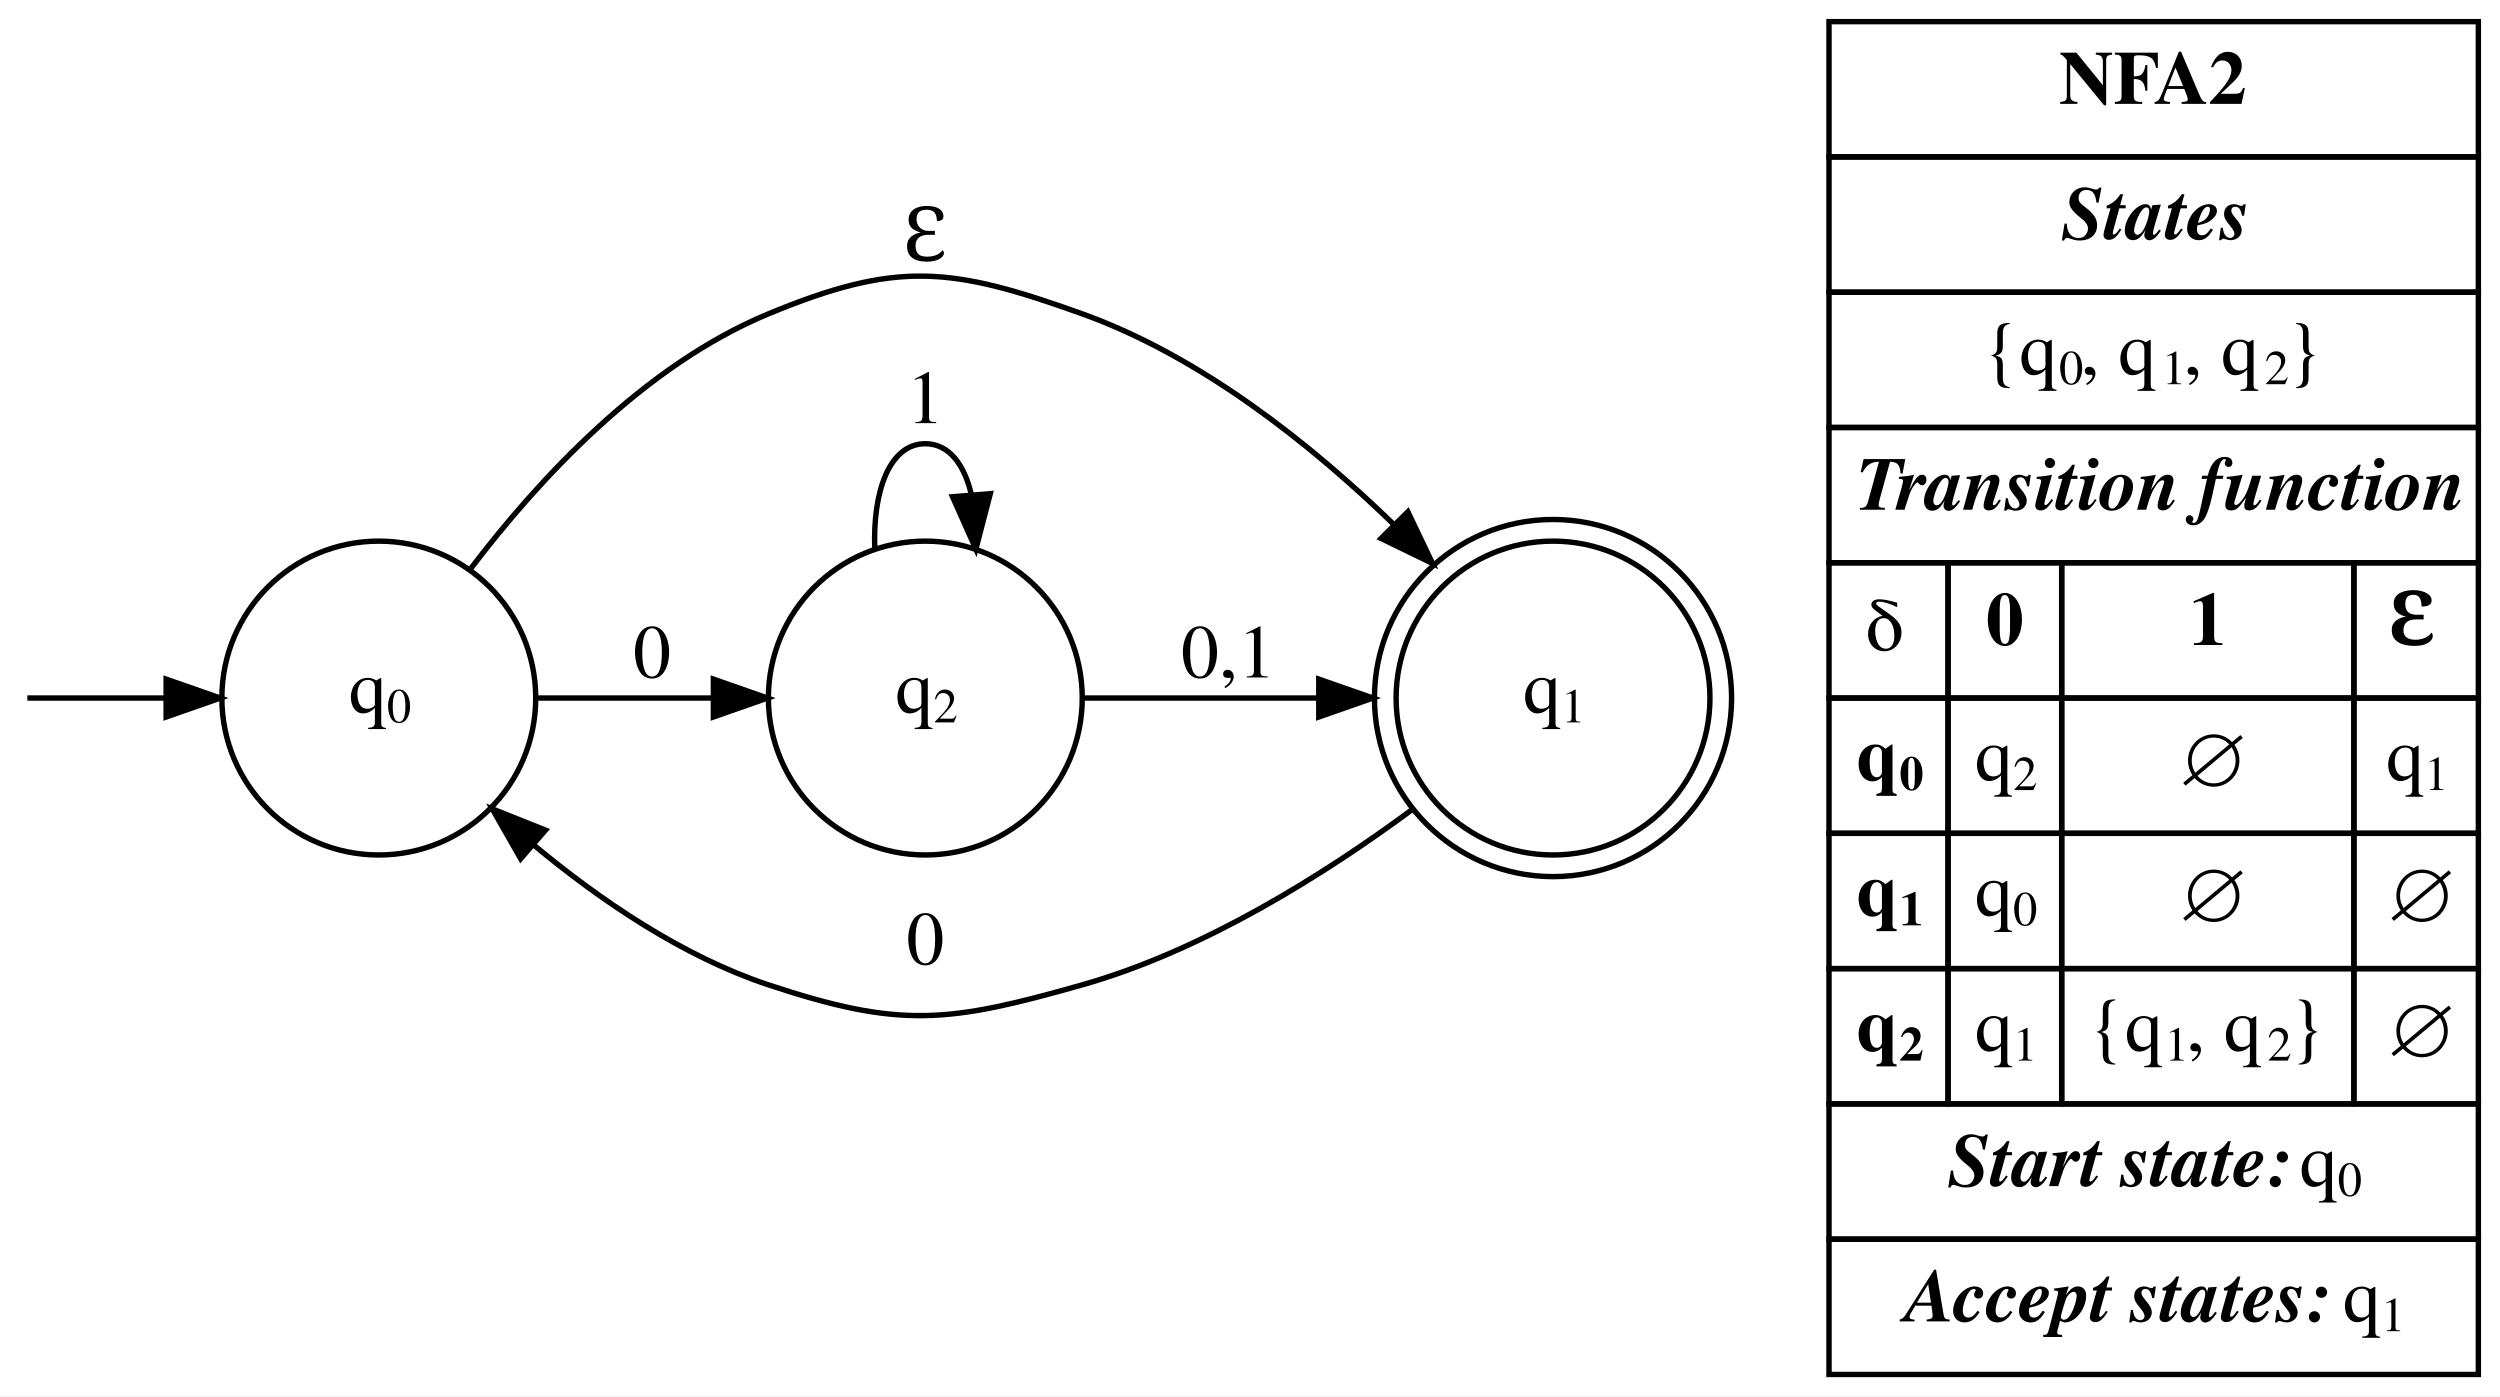
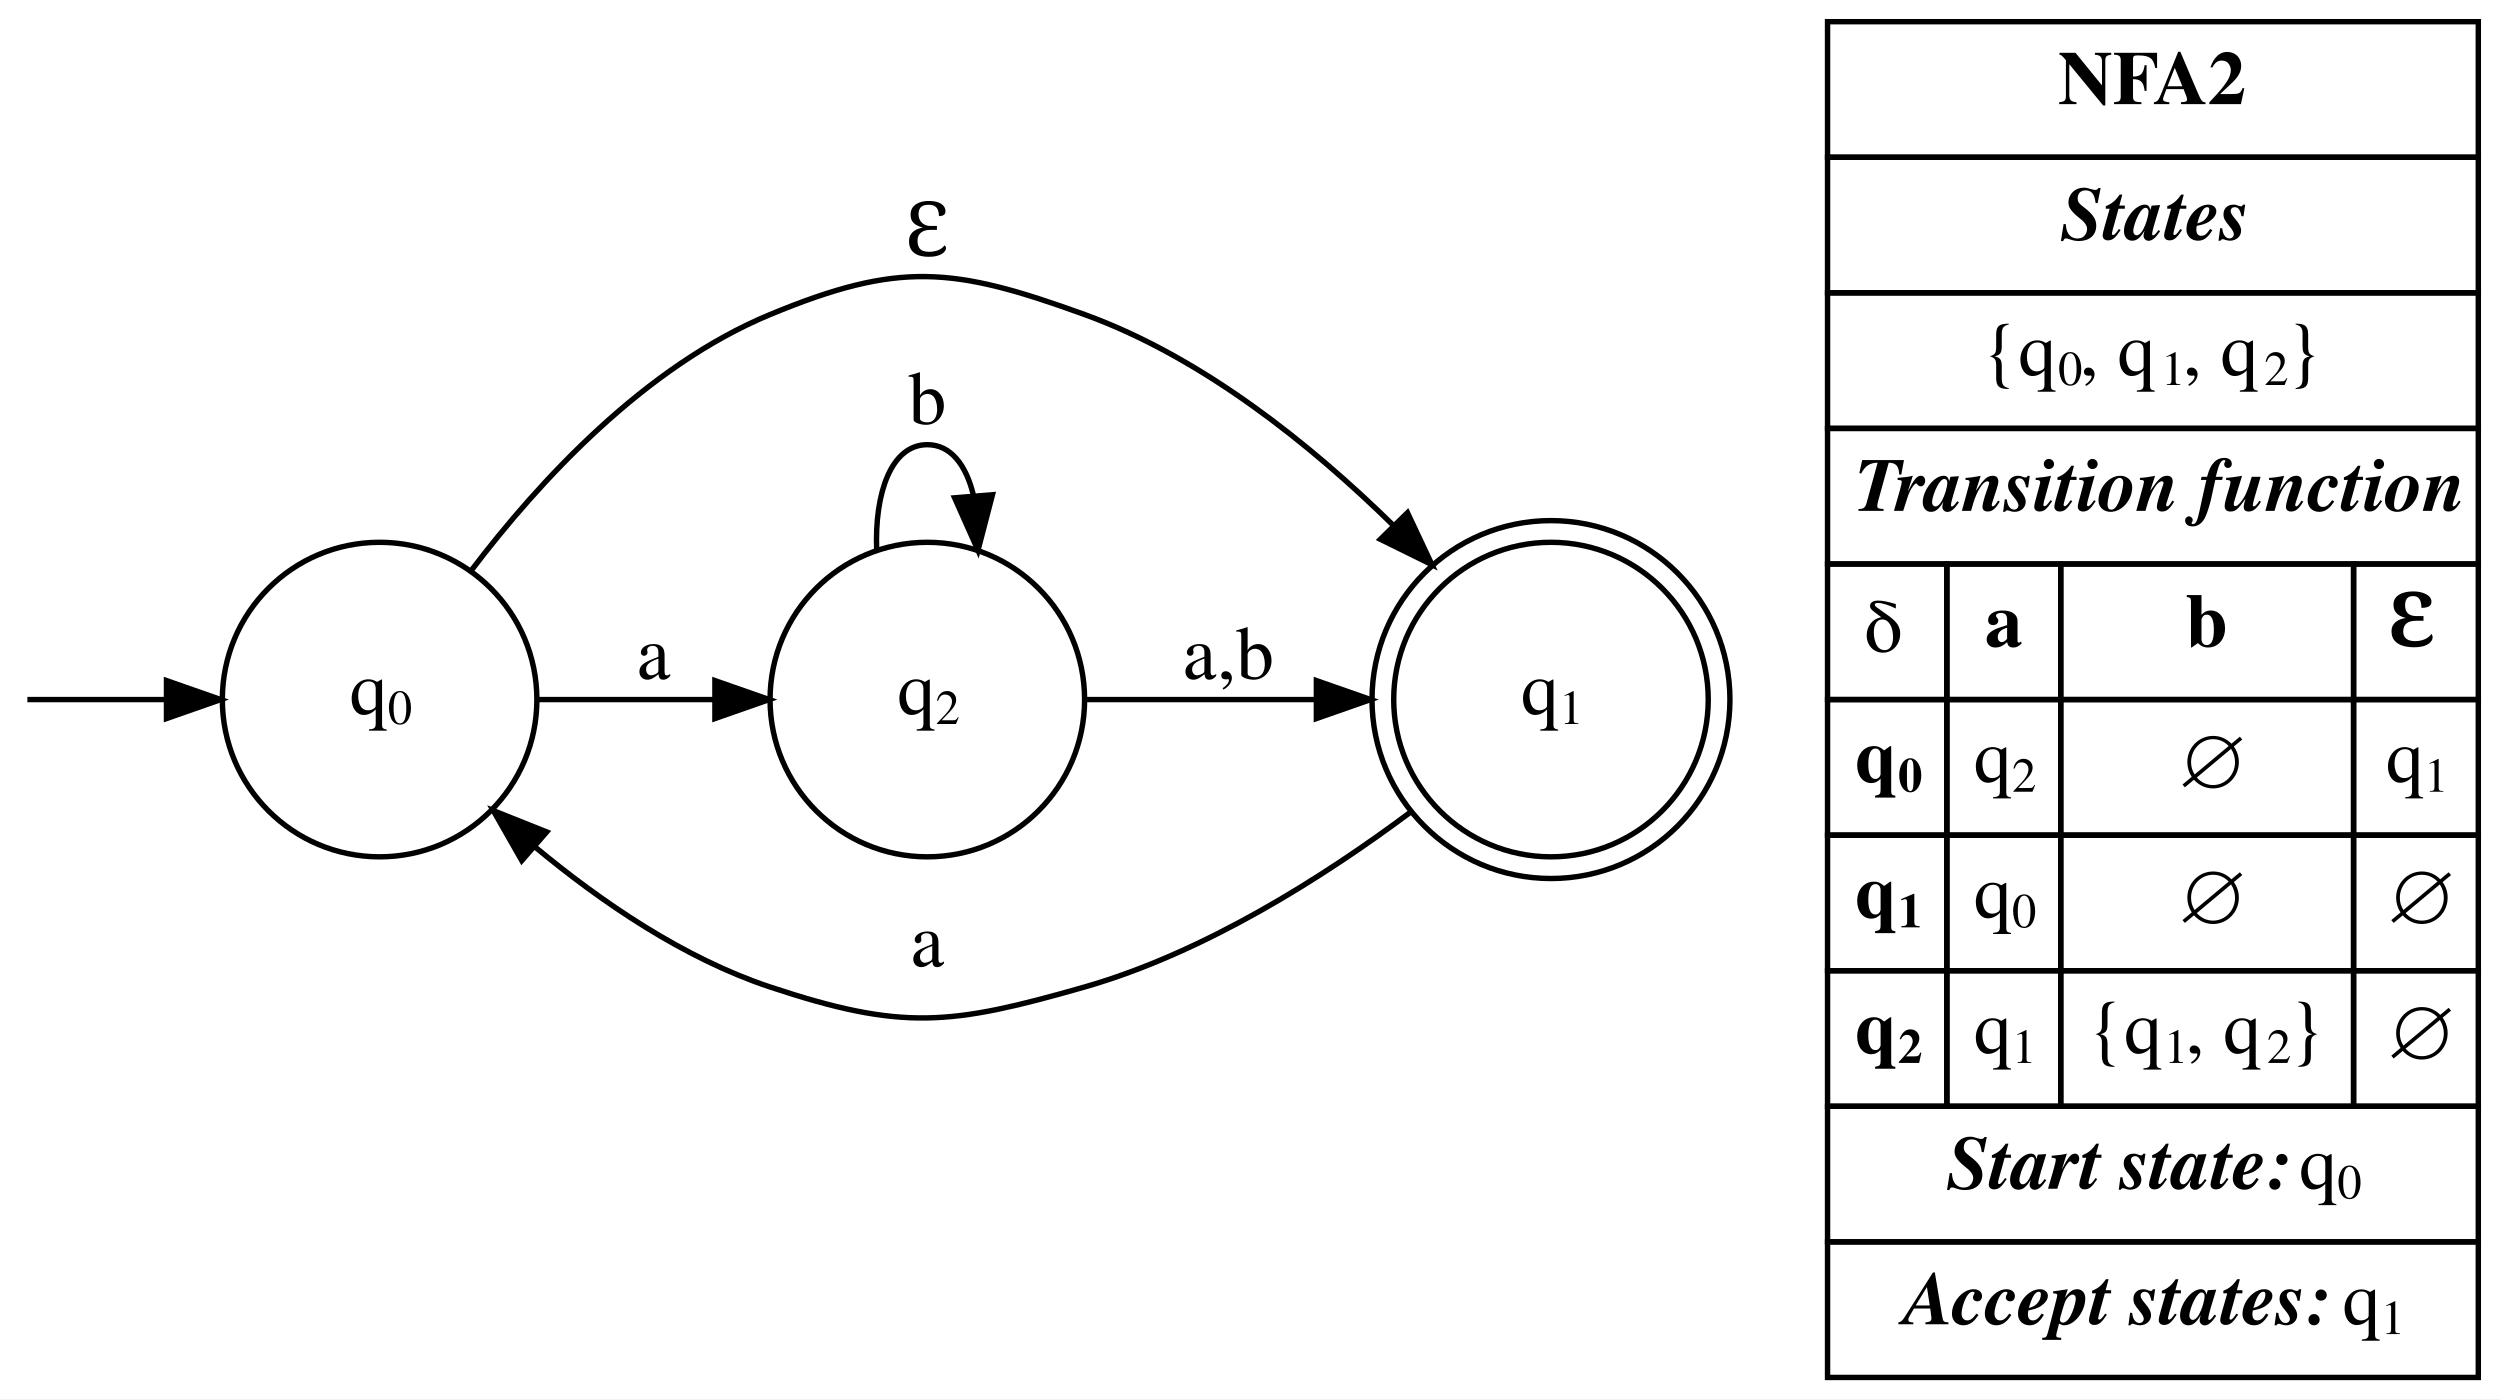
- <svg xmlns="http://www.w3.org/2000/svg" width="462pt" height="258pt" viewBox="0.00 0.00 462.00 258.00">
+ <svg xmlns="http://www.w3.org/2000/svg" width="461pt" height="258pt" viewBox="0.00 0.00 461.00 258.00">
  <g id="graph0" class="graph" transform="scale(1 1) rotate(0) translate(4 254)">
-     <polygon fill="white" stroke="transparent" points="-4,4 -4,-254 458,-254 458,4 -4,4" />
+     <polygon fill="white" stroke="transparent" points="-4,4 -4,-254 457,-254 457,4 -4,4" />
    <g id="node1" class="node">
      <ellipse fill="none" stroke="black" cx="66" cy="-125" rx="29" ry="29" />
      <text text-anchor="start" x="60.5" y="-122.3" font-family="Times,serif" font-size="14.00">q</text>
      <text text-anchor="start" x="67.5" y="-122.3" font-family="Times,serif" baseline-shift="sub" font-size="9.00">0</text>
    </g>
    <g id="node2" class="node">
-       <ellipse fill="none" stroke="black" cx="283" cy="-125" rx="29" ry="29" />
-       <ellipse fill="none" stroke="black" cx="283" cy="-125" rx="33" ry="33" />
-       <text text-anchor="start" x="277.5" y="-122.3" font-family="Times,serif" font-size="14.00">q</text>
-       <text text-anchor="start" x="284.5" y="-122.3" font-family="Times,serif" baseline-shift="sub" font-size="9.00">1</text>
+       <ellipse fill="none" stroke="black" cx="282" cy="-125" rx="29" ry="29" />
+       <ellipse fill="none" stroke="black" cx="282" cy="-125" rx="33" ry="33" />
+       <text text-anchor="start" x="276.5" y="-122.3" font-family="Times,serif" font-size="14.00">q</text>
+       <text text-anchor="start" x="283.5" y="-122.3" font-family="Times,serif" baseline-shift="sub" font-size="9.00">1</text>
    </g>
    <g id="edge1" class="edge">
-       <path fill="none" stroke="black" d="M82.83,-148.71C95.51,-165.42 114.97,-186.46 138,-196 161.82,-205.86 171.74,-204.72 196,-196 217.92,-188.12 238.23,-171.97 253.61,-157.05" />
-       <polygon fill="black" stroke="black" points="256.17,-159.43 260.74,-149.87 251.21,-154.5 256.17,-159.43" />
-       <text text-anchor="middle" x="167" y="-205.8" font-family="Times,serif" font-size="14.00">ℇ</text>
+       <path fill="none" stroke="black" d="M82.83,-148.71C95.51,-165.42 114.97,-186.46 138,-196 161.82,-205.86 171.77,-204.79 196,-196 217.75,-188.11 237.83,-171.96 253,-157.05" />
+       <polygon fill="black" stroke="black" points="255.54,-159.46 260.05,-149.87 250.54,-154.56 255.54,-159.46" />
+       <text text-anchor="middle" x="167" y="-206.8" font-family="Times,serif" font-size="14.00">ℇ</text>
    </g>
    <g id="node3" class="node">
      <ellipse fill="none" stroke="black" cx="167" cy="-125" rx="29" ry="29" />
      <text text-anchor="start" x="161.5" y="-122.3" font-family="Times,serif" font-size="14.00">q</text>
      <text text-anchor="start" x="168.5" y="-122.3" font-family="Times,serif" baseline-shift="sub" font-size="9.00">2</text>
    </g>
    <g id="edge2" class="edge">
      <path fill="none" stroke="black" d="M95.1,-125C105.24,-125 116.86,-125 127.72,-125" />
      <polygon fill="black" stroke="black" points="127.83,-128.5 137.83,-125 127.83,-121.5 127.83,-128.5" />
-       <text text-anchor="middle" x="116.5" y="-128.8" font-family="Times,serif" font-size="14.00">0</text>
+       <text text-anchor="middle" x="116.5" y="-128.8" font-family="Times,serif" font-size="14.00">a</text>
    </g>
    <g id="edge3" class="edge">
-       <path fill="none" stroke="black" d="M257.06,-104.46C240.78,-92.42 218.44,-78.36 196,-72 171.2,-64.97 162.46,-63.88 138,-72 122.07,-77.29 106.83,-87.7 94.57,-97.9" />
+       <path fill="none" stroke="black" d="M256.03,-104.19C239.98,-92.21 218.07,-78.32 196,-72 171.22,-64.91 162.46,-63.88 138,-72 122.07,-77.29 106.83,-87.7 94.57,-97.9" />
      <polygon fill="black" stroke="black" points="92.22,-95.31 86.97,-104.52 96.81,-100.59 92.22,-95.31" />
-       <text text-anchor="middle" x="167" y="-75.8" font-family="Times,serif" font-size="14.00">0</text>
+       <text text-anchor="middle" x="167" y="-75.8" font-family="Times,serif" font-size="14.00">a</text>
    </g>
    <g id="edge4" class="edge">
-       <path fill="none" stroke="black" d="M196.18,-125C209.23,-125 225.02,-125 239.48,-125" />
-       <polygon fill="black" stroke="black" points="239.71,-128.5 249.71,-125 239.71,-121.5 239.71,-128.5" />
-       <text text-anchor="middle" x="223" y="-128.8" font-family="Times,serif" font-size="14.00">0,1</text>
+       <path fill="none" stroke="black" d="M196.22,-125C209.06,-125 224.52,-125 238.7,-125" />
+       <polygon fill="black" stroke="black" points="238.74,-128.5 248.74,-125 238.74,-121.5 238.74,-128.5" />
+       <text text-anchor="middle" x="222.5" y="-128.8" font-family="Times,serif" font-size="14.00">a,b</text>
    </g>
    <g id="edge5" class="edge">
      <path fill="none" stroke="black" d="M157.66,-152.52C157.25,-163.16 160.36,-172 167,-172 171.36,-172 174.2,-168.19 175.52,-162.57" />
      <polygon fill="black" stroke="black" points="179.01,-162.77 176.34,-152.52 172.03,-162.2 179.01,-162.77" />
-       <text text-anchor="middle" x="167" y="-175.8" font-family="Times,serif" font-size="14.00">1</text>
+       <text text-anchor="middle" x="167" y="-175.8" font-family="Times,serif" font-size="14.00">b</text>
    </g>
    <g id="node4" class="node">
      <ellipse fill="black" stroke="black" cx="0" cy="-125" rx="0" ry="0" />
    </g>
    <g id="edge6" class="edge">
      <path fill="none" stroke="black" d="M1.05,-125C1.87,-125 13.45,-125 26.55,-125" />
      <polygon fill="black" stroke="black" points="26.7,-128.5 36.7,-125 26.7,-121.5 26.7,-128.5" />
    </g>
    <g id="node5" class="node">
-       <polygon fill="none" stroke="black" points="334,-225 334,-250 454,-250 454,-225 334,-225" />
-       <text text-anchor="start" x="376.5" y="-234.8" font-family="Times,serif" font-weight="bold" font-size="14.00">NFA2</text>
-       <polygon fill="none" stroke="black" points="334,-200 334,-225 454,-225 454,-200 334,-200" />
-       <text text-anchor="start" x="377" y="-209.8" font-family="Times,serif" font-weight="bold" font-style="italic" font-size="14.00">States</text>
-       <polygon fill="none" stroke="black" points="334,-175 334,-200 454,-200 454,-175 334,-175" />
-       <text text-anchor="start" x="362.5" y="-184.8" font-family="Times,serif" font-size="14.00">{q</text>
-       <text text-anchor="start" x="376.5" y="-184.8" font-family="Times,serif" baseline-shift="sub" font-size="9.00">0</text>
-       <text text-anchor="start" x="380.5" y="-184.8" font-family="Times,serif" font-size="14.00">, q</text>
-       <text text-anchor="start" x="395.5" y="-184.8" font-family="Times,serif" baseline-shift="sub" font-size="9.00">1</text>
-       <text text-anchor="start" x="399.5" y="-184.8" font-family="Times,serif" font-size="14.00">, q</text>
-       <text text-anchor="start" x="414.5" y="-184.8" font-family="Times,serif" baseline-shift="sub" font-size="9.00">2</text>
-       <text text-anchor="start" x="418.5" y="-184.8" font-family="Times,serif" font-size="14.00">}</text>
-       <polygon fill="none" stroke="black" points="334,-150 334,-175 454,-175 454,-150 334,-150" />
-       <text text-anchor="start" x="339" y="-159.8" font-family="Times,serif" font-weight="bold" font-style="italic" font-size="14.00">Transition function</text>
-       <polygon fill="none" stroke="black" points="334,-125 334,-150 356,-150 356,-125 334,-125" />
-       <text text-anchor="start" x="341" y="-133.8" font-family="Times,serif" font-size="14.00">δ</text>
-       <polygon fill="none" stroke="black" points="356,-125 356,-150 377,-150 377,-125 356,-125" />
-       <text text-anchor="start" x="363" y="-134.8" font-family="Times,serif" font-weight="bold" font-size="14.00">0</text>
-       <polygon fill="none" stroke="black" points="377,-125 377,-150 431,-150 431,-125 377,-125" />
-       <text text-anchor="start" x="400.5" y="-134.8" font-family="Times,serif" font-weight="bold" font-size="14.00">1</text>
-       <polygon fill="none" stroke="black" points="431,-125 431,-150 454,-150 454,-125 431,-125" />
-       <text text-anchor="start" x="437.5" y="-134.8" font-family="Times,serif" font-weight="bold" font-size="14.00">ℇ</text>
-       <polygon fill="none" stroke="black" points="334,-100 334,-125 356,-125 356,-100 334,-100" />
-       <text text-anchor="start" x="339" y="-109.8" font-family="Times,serif" font-weight="bold" font-size="14.00">q</text>
-       <text text-anchor="start" x="347" y="-109.8" font-family="Times,serif" font-weight="bold" baseline-shift="sub" font-size="9.00">0</text>
-       <polygon fill="none" stroke="black" points="356,-100 356,-125 377,-125 377,-100 356,-100" />
-       <text text-anchor="start" x="361" y="-109.8" font-family="Times,serif" font-size="14.00">q</text>
-       <text text-anchor="start" x="368" y="-109.8" font-family="Times,serif" baseline-shift="sub" font-size="9.00">2</text>
-       <polygon fill="none" stroke="black" points="377,-100 377,-125 431,-125 431,-100 377,-100" />
-       <text text-anchor="start" x="398" y="-108.8" font-family="Times,serif" font-size="14.00">∅</text>
-       <polygon fill="none" stroke="black" points="431,-100 431,-125 454,-125 454,-100 431,-100" />
-       <text text-anchor="start" x="437" y="-109.8" font-family="Times,serif" font-size="14.00">q</text>
-       <text text-anchor="start" x="444" y="-109.8" font-family="Times,serif" baseline-shift="sub" font-size="9.00">1</text>
-       <polygon fill="none" stroke="black" points="334,-75 334,-100 356,-100 356,-75 334,-75" />
-       <text text-anchor="start" x="339" y="-84.8" font-family="Times,serif" font-weight="bold" font-size="14.00">q</text>
-       <text text-anchor="start" x="347" y="-84.8" font-family="Times,serif" font-weight="bold" baseline-shift="sub" font-size="9.00">1</text>
-       <polygon fill="none" stroke="black" points="356,-75 356,-100 377,-100 377,-75 356,-75" />
-       <text text-anchor="start" x="361" y="-84.8" font-family="Times,serif" font-size="14.00">q</text>
-       <text text-anchor="start" x="368" y="-84.8" font-family="Times,serif" baseline-shift="sub" font-size="9.00">0</text>
-       <polygon fill="none" stroke="black" points="377,-75 377,-100 431,-100 431,-75 377,-75" />
-       <text text-anchor="start" x="398" y="-83.8" font-family="Times,serif" font-size="14.00">∅</text>
-       <polygon fill="none" stroke="black" points="431,-75 431,-100 454,-100 454,-75 431,-75" />
-       <text text-anchor="start" x="436.5" y="-83.8" font-family="Times,serif" font-size="14.00">∅</text>
-       <polygon fill="none" stroke="black" points="334,-50 334,-75 356,-75 356,-50 334,-50" />
-       <text text-anchor="start" x="339" y="-59.8" font-family="Times,serif" font-weight="bold" font-size="14.00">q</text>
-       <text text-anchor="start" x="347" y="-59.8" font-family="Times,serif" font-weight="bold" baseline-shift="sub" font-size="9.00">2</text>
-       <polygon fill="none" stroke="black" points="356,-50 356,-75 377,-75 377,-50 356,-50" />
-       <text text-anchor="start" x="361" y="-59.8" font-family="Times,serif" font-size="14.00">q</text>
-       <text text-anchor="start" x="368" y="-59.8" font-family="Times,serif" baseline-shift="sub" font-size="9.00">1</text>
-       <polygon fill="none" stroke="black" points="377,-50 377,-75 431,-75 431,-50 377,-50" />
-       <text text-anchor="start" x="382" y="-59.8" font-family="Times,serif" font-size="14.00">{q</text>
-       <text text-anchor="start" x="396" y="-59.8" font-family="Times,serif" baseline-shift="sub" font-size="9.00">1</text>
-       <text text-anchor="start" x="400" y="-59.8" font-family="Times,serif" font-size="14.00">, q</text>
-       <text text-anchor="start" x="415" y="-59.8" font-family="Times,serif" baseline-shift="sub" font-size="9.00">2</text>
-       <text text-anchor="start" x="419" y="-59.8" font-family="Times,serif" font-size="14.00">}</text>
-       <polygon fill="none" stroke="black" points="431,-50 431,-75 454,-75 454,-50 431,-50" />
-       <text text-anchor="start" x="436.5" y="-58.8" font-family="Times,serif" font-size="14.00">∅</text>
-       <polygon fill="none" stroke="black" points="334,-25 334,-50 454,-50 454,-25 334,-25" />
-       <text text-anchor="start" x="356" y="-34.8" font-family="Times,serif" font-weight="bold" font-style="italic" font-size="14.00">Start state: </text>
-       <text text-anchor="start" x="421" y="-34.8" font-family="Times,serif" font-size="14.00">q</text>
-       <text text-anchor="start" x="428" y="-34.8" font-family="Times,serif" baseline-shift="sub" font-size="9.00">0</text>
-       <polygon fill="none" stroke="black" points="334,0 334,-25 454,-25 454,0 334,0" />
-       <text text-anchor="start" x="348" y="-9.8" font-family="Times,serif" font-weight="bold" font-style="italic" font-size="14.00">Accept states: </text>
-       <text text-anchor="start" x="429" y="-9.8" font-family="Times,serif" font-size="14.00">q</text>
-       <text text-anchor="start" x="436" y="-9.8" font-family="Times,serif" baseline-shift="sub" font-size="9.00">1</text>
+       <polygon fill="none" stroke="black" points="333,-225 333,-250 453,-250 453,-225 333,-225" />
+       <text text-anchor="start" x="375.5" y="-234.8" font-family="Times,serif" font-weight="bold" font-size="14.00">NFA2</text>
+       <polygon fill="none" stroke="black" points="333,-200 333,-225 453,-225 453,-200 333,-200" />
+       <text text-anchor="start" x="376" y="-209.8" font-family="Times,serif" font-weight="bold" font-style="italic" font-size="14.00">States</text>
+       <polygon fill="none" stroke="black" points="333,-175 333,-200 453,-200 453,-175 333,-175" />
+       <text text-anchor="start" x="361.5" y="-184.8" font-family="Times,serif" font-size="14.00">{q</text>
+       <text text-anchor="start" x="375.5" y="-184.8" font-family="Times,serif" baseline-shift="sub" font-size="9.00">0</text>
+       <text text-anchor="start" x="379.5" y="-184.8" font-family="Times,serif" font-size="14.00">, q</text>
+       <text text-anchor="start" x="394.5" y="-184.8" font-family="Times,serif" baseline-shift="sub" font-size="9.00">1</text>
+       <text text-anchor="start" x="398.5" y="-184.8" font-family="Times,serif" font-size="14.00">, q</text>
+       <text text-anchor="start" x="413.5" y="-184.8" font-family="Times,serif" baseline-shift="sub" font-size="9.00">2</text>
+       <text text-anchor="start" x="417.5" y="-184.8" font-family="Times,serif" font-size="14.00">}</text>
+       <polygon fill="none" stroke="black" points="333,-150 333,-175 453,-175 453,-150 333,-150" />
+       <text text-anchor="start" x="338" y="-159.8" font-family="Times,serif" font-weight="bold" font-style="italic" font-size="14.00">Transition function</text>
+       <polygon fill="none" stroke="black" points="333,-125 333,-150 355,-150 355,-125 333,-125" />
+       <text text-anchor="start" x="340" y="-133.8" font-family="Times,serif" font-size="14.00">δ</text>
+       <polygon fill="none" stroke="black" points="355,-125 355,-150 376,-150 376,-125 355,-125" />
+       <text text-anchor="start" x="362" y="-134.8" font-family="Times,serif" font-weight="bold" font-size="14.00">a</text>
+       <polygon fill="none" stroke="black" points="376,-125 376,-150 430,-150 430,-125 376,-125" />
+       <text text-anchor="start" x="399" y="-134.8" font-family="Times,serif" font-weight="bold" font-size="14.00">b</text>
+       <polygon fill="none" stroke="black" points="430,-125 430,-150 453,-150 453,-125 430,-125" />
+       <text text-anchor="start" x="436.5" y="-134.8" font-family="Times,serif" font-weight="bold" font-size="14.00">ℇ</text>
+       <polygon fill="none" stroke="black" points="333,-100 333,-125 355,-125 355,-100 333,-100" />
+       <text text-anchor="start" x="338" y="-109.8" font-family="Times,serif" font-weight="bold" font-size="14.00">q</text>
+       <text text-anchor="start" x="346" y="-109.8" font-family="Times,serif" font-weight="bold" baseline-shift="sub" font-size="9.00">0</text>
+       <polygon fill="none" stroke="black" points="355,-100 355,-125 376,-125 376,-100 355,-100" />
+       <text text-anchor="start" x="360" y="-109.8" font-family="Times,serif" font-size="14.00">q</text>
+       <text text-anchor="start" x="367" y="-109.8" font-family="Times,serif" baseline-shift="sub" font-size="9.00">2</text>
+       <polygon fill="none" stroke="black" points="376,-100 376,-125 430,-125 430,-100 376,-100" />
+       <text text-anchor="start" x="397" y="-108.8" font-family="Times,serif" font-size="14.00">∅</text>
+       <polygon fill="none" stroke="black" points="430,-100 430,-125 453,-125 453,-100 430,-100" />
+       <text text-anchor="start" x="436" y="-109.8" font-family="Times,serif" font-size="14.00">q</text>
+       <text text-anchor="start" x="443" y="-109.8" font-family="Times,serif" baseline-shift="sub" font-size="9.00">1</text>
+       <polygon fill="none" stroke="black" points="333,-75 333,-100 355,-100 355,-75 333,-75" />
+       <text text-anchor="start" x="338" y="-84.8" font-family="Times,serif" font-weight="bold" font-size="14.00">q</text>
+       <text text-anchor="start" x="346" y="-84.8" font-family="Times,serif" font-weight="bold" baseline-shift="sub" font-size="9.00">1</text>
+       <polygon fill="none" stroke="black" points="355,-75 355,-100 376,-100 376,-75 355,-75" />
+       <text text-anchor="start" x="360" y="-84.8" font-family="Times,serif" font-size="14.00">q</text>
+       <text text-anchor="start" x="367" y="-84.8" font-family="Times,serif" baseline-shift="sub" font-size="9.00">0</text>
+       <polygon fill="none" stroke="black" points="376,-75 376,-100 430,-100 430,-75 376,-75" />
+       <text text-anchor="start" x="397" y="-83.8" font-family="Times,serif" font-size="14.00">∅</text>
+       <polygon fill="none" stroke="black" points="430,-75 430,-100 453,-100 453,-75 430,-75" />
+       <text text-anchor="start" x="435.5" y="-83.8" font-family="Times,serif" font-size="14.00">∅</text>
+       <polygon fill="none" stroke="black" points="333,-50 333,-75 355,-75 355,-50 333,-50" />
+       <text text-anchor="start" x="338" y="-59.8" font-family="Times,serif" font-weight="bold" font-size="14.00">q</text>
+       <text text-anchor="start" x="346" y="-59.8" font-family="Times,serif" font-weight="bold" baseline-shift="sub" font-size="9.00">2</text>
+       <polygon fill="none" stroke="black" points="355,-50 355,-75 376,-75 376,-50 355,-50" />
+       <text text-anchor="start" x="360" y="-59.8" font-family="Times,serif" font-size="14.00">q</text>
+       <text text-anchor="start" x="367" y="-59.8" font-family="Times,serif" baseline-shift="sub" font-size="9.00">1</text>
+       <polygon fill="none" stroke="black" points="376,-50 376,-75 430,-75 430,-50 376,-50" />
+       <text text-anchor="start" x="381" y="-59.8" font-family="Times,serif" font-size="14.00">{q</text>
+       <text text-anchor="start" x="395" y="-59.8" font-family="Times,serif" baseline-shift="sub" font-size="9.00">1</text>
+       <text text-anchor="start" x="399" y="-59.8" font-family="Times,serif" font-size="14.00">, q</text>
+       <text text-anchor="start" x="414" y="-59.8" font-family="Times,serif" baseline-shift="sub" font-size="9.00">2</text>
+       <text text-anchor="start" x="418" y="-59.8" font-family="Times,serif" font-size="14.00">}</text>
+       <polygon fill="none" stroke="black" points="430,-50 430,-75 453,-75 453,-50 430,-50" />
+       <text text-anchor="start" x="435.5" y="-58.8" font-family="Times,serif" font-size="14.00">∅</text>
+       <polygon fill="none" stroke="black" points="333,-25 333,-50 453,-50 453,-25 333,-25" />
+       <text text-anchor="start" x="355" y="-34.8" font-family="Times,serif" font-weight="bold" font-style="italic" font-size="14.00">Start state: </text>
+       <text text-anchor="start" x="420" y="-34.8" font-family="Times,serif" font-size="14.00">q</text>
+       <text text-anchor="start" x="427" y="-34.8" font-family="Times,serif" baseline-shift="sub" font-size="9.00">0</text>
+       <polygon fill="none" stroke="black" points="333,0 333,-25 453,-25 453,0 333,0" />
+       <text text-anchor="start" x="347" y="-9.8" font-family="Times,serif" font-weight="bold" font-style="italic" font-size="14.00">Accept states: </text>
+       <text text-anchor="start" x="428" y="-9.8" font-family="Times,serif" font-size="14.00">q</text>
+       <text text-anchor="start" x="435" y="-9.8" font-family="Times,serif" baseline-shift="sub" font-size="9.00">1</text>
    </g>
  </g>
</svg>
